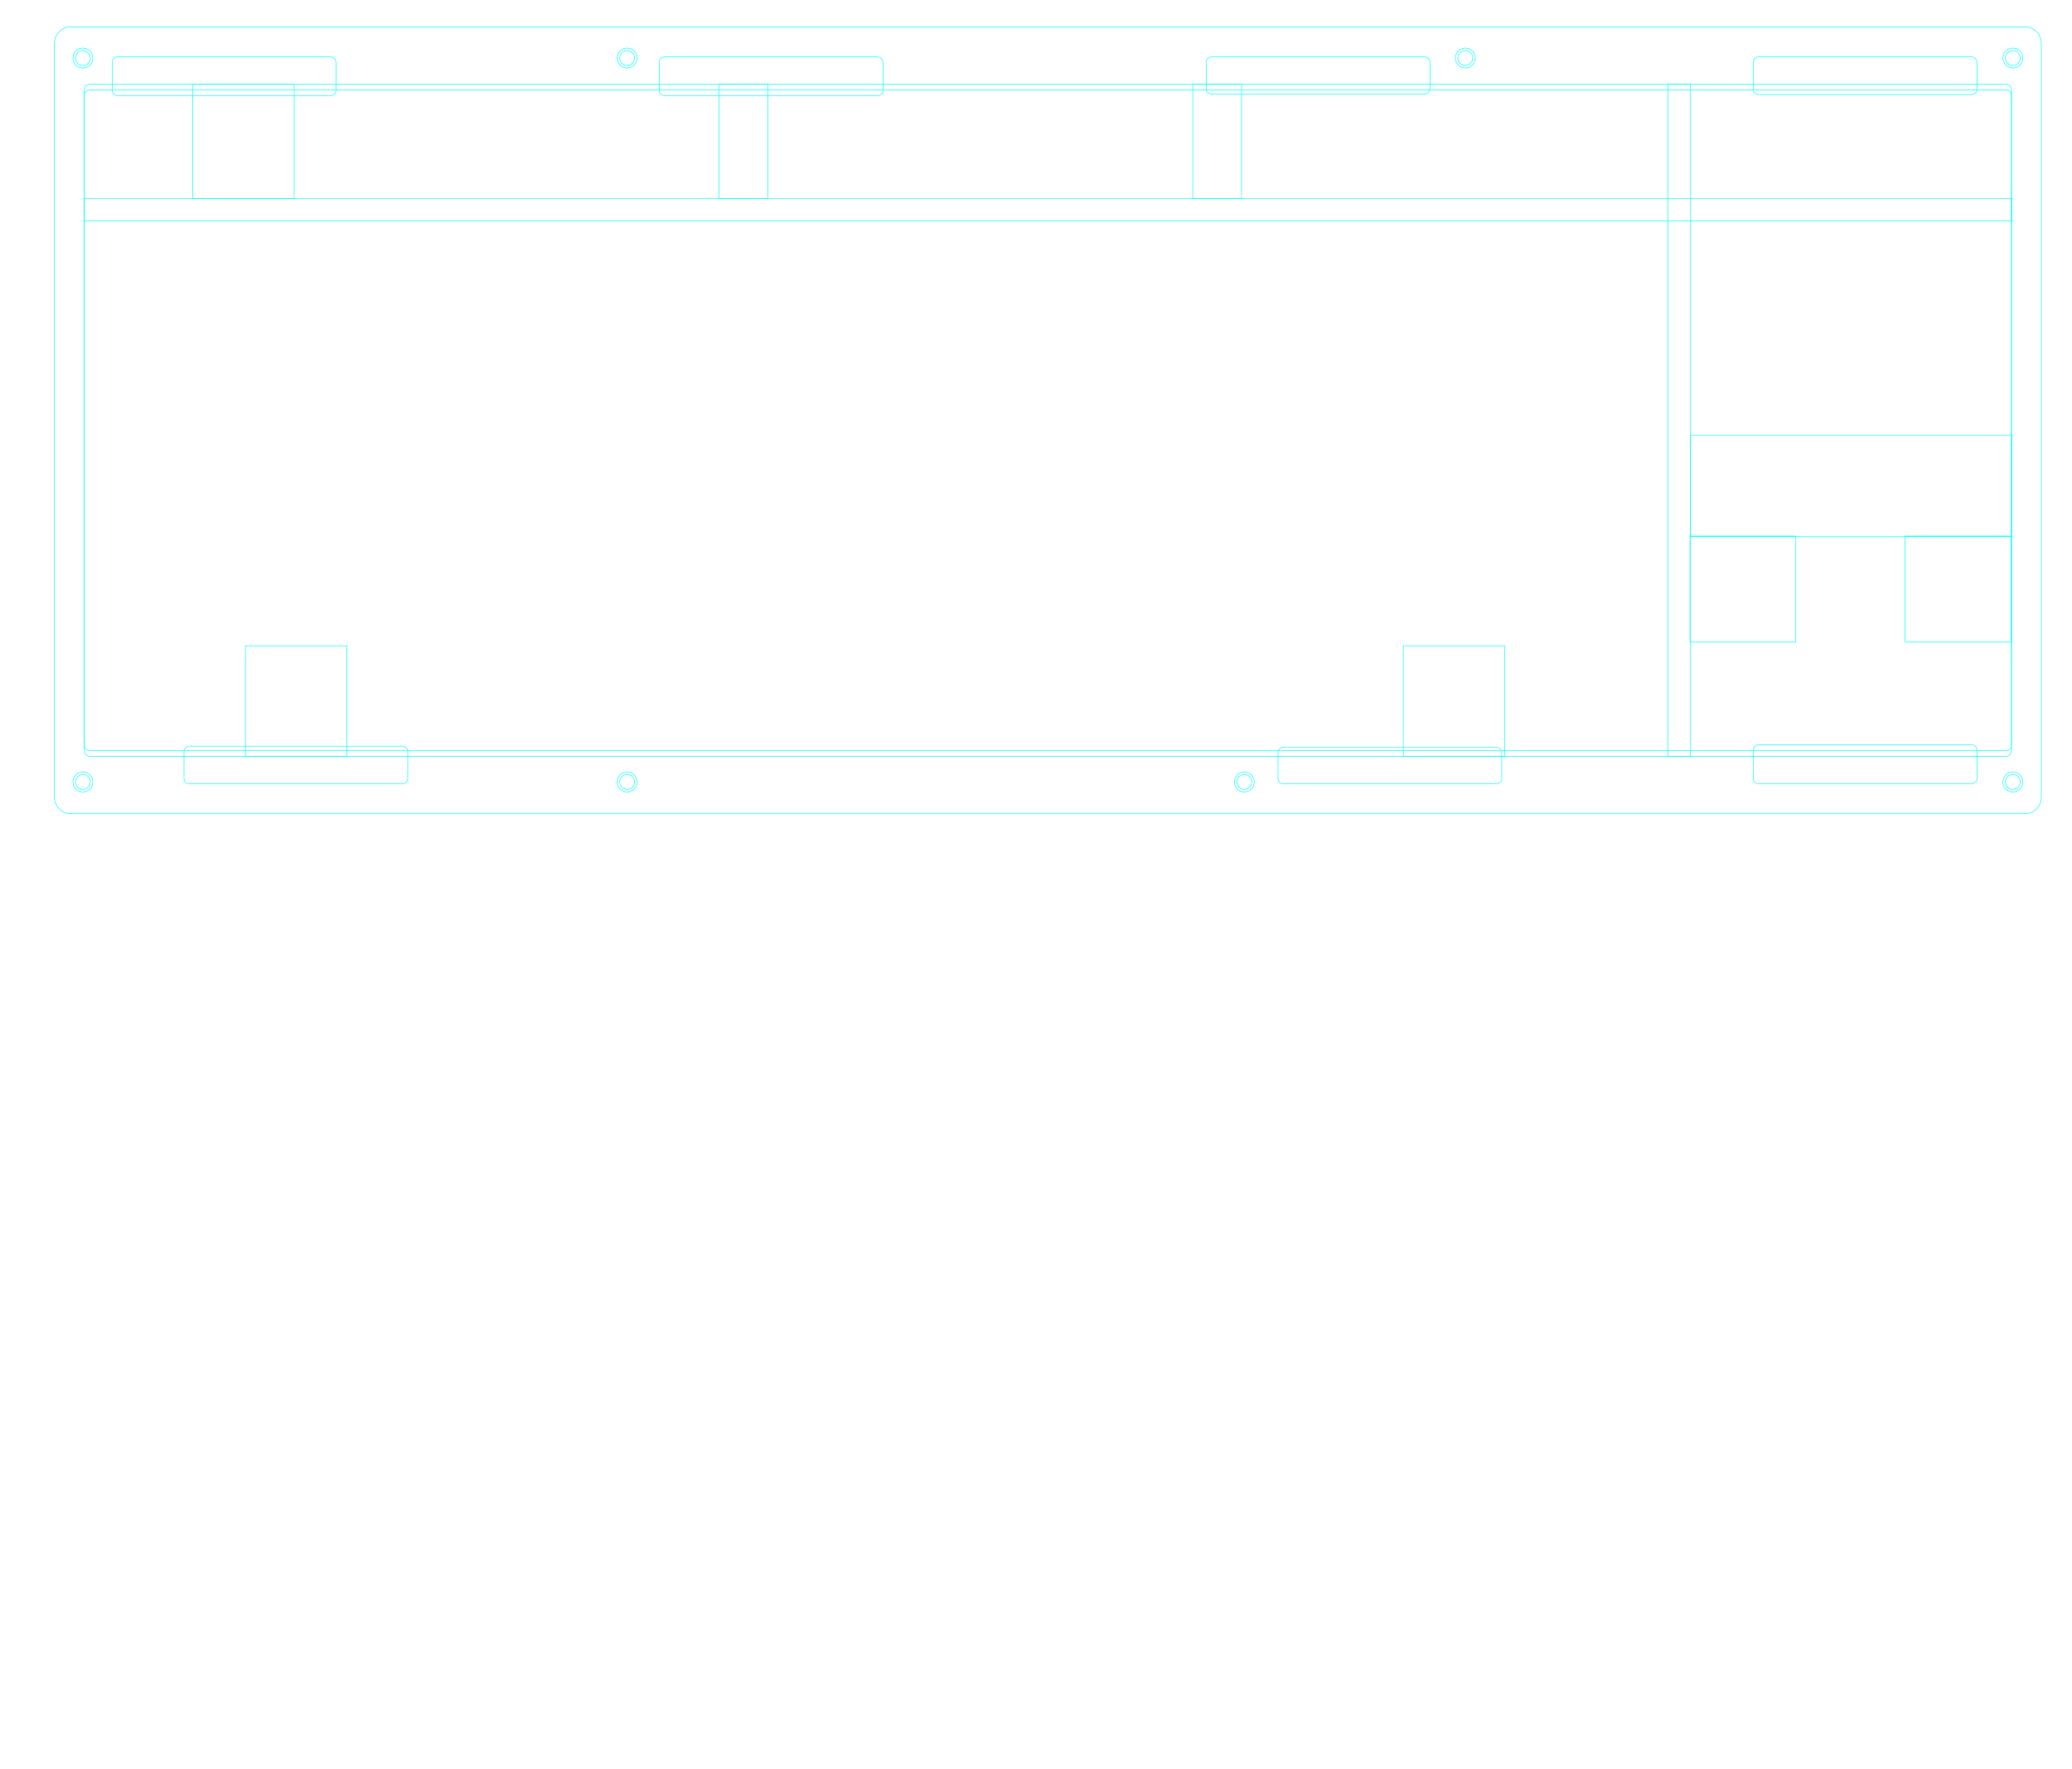
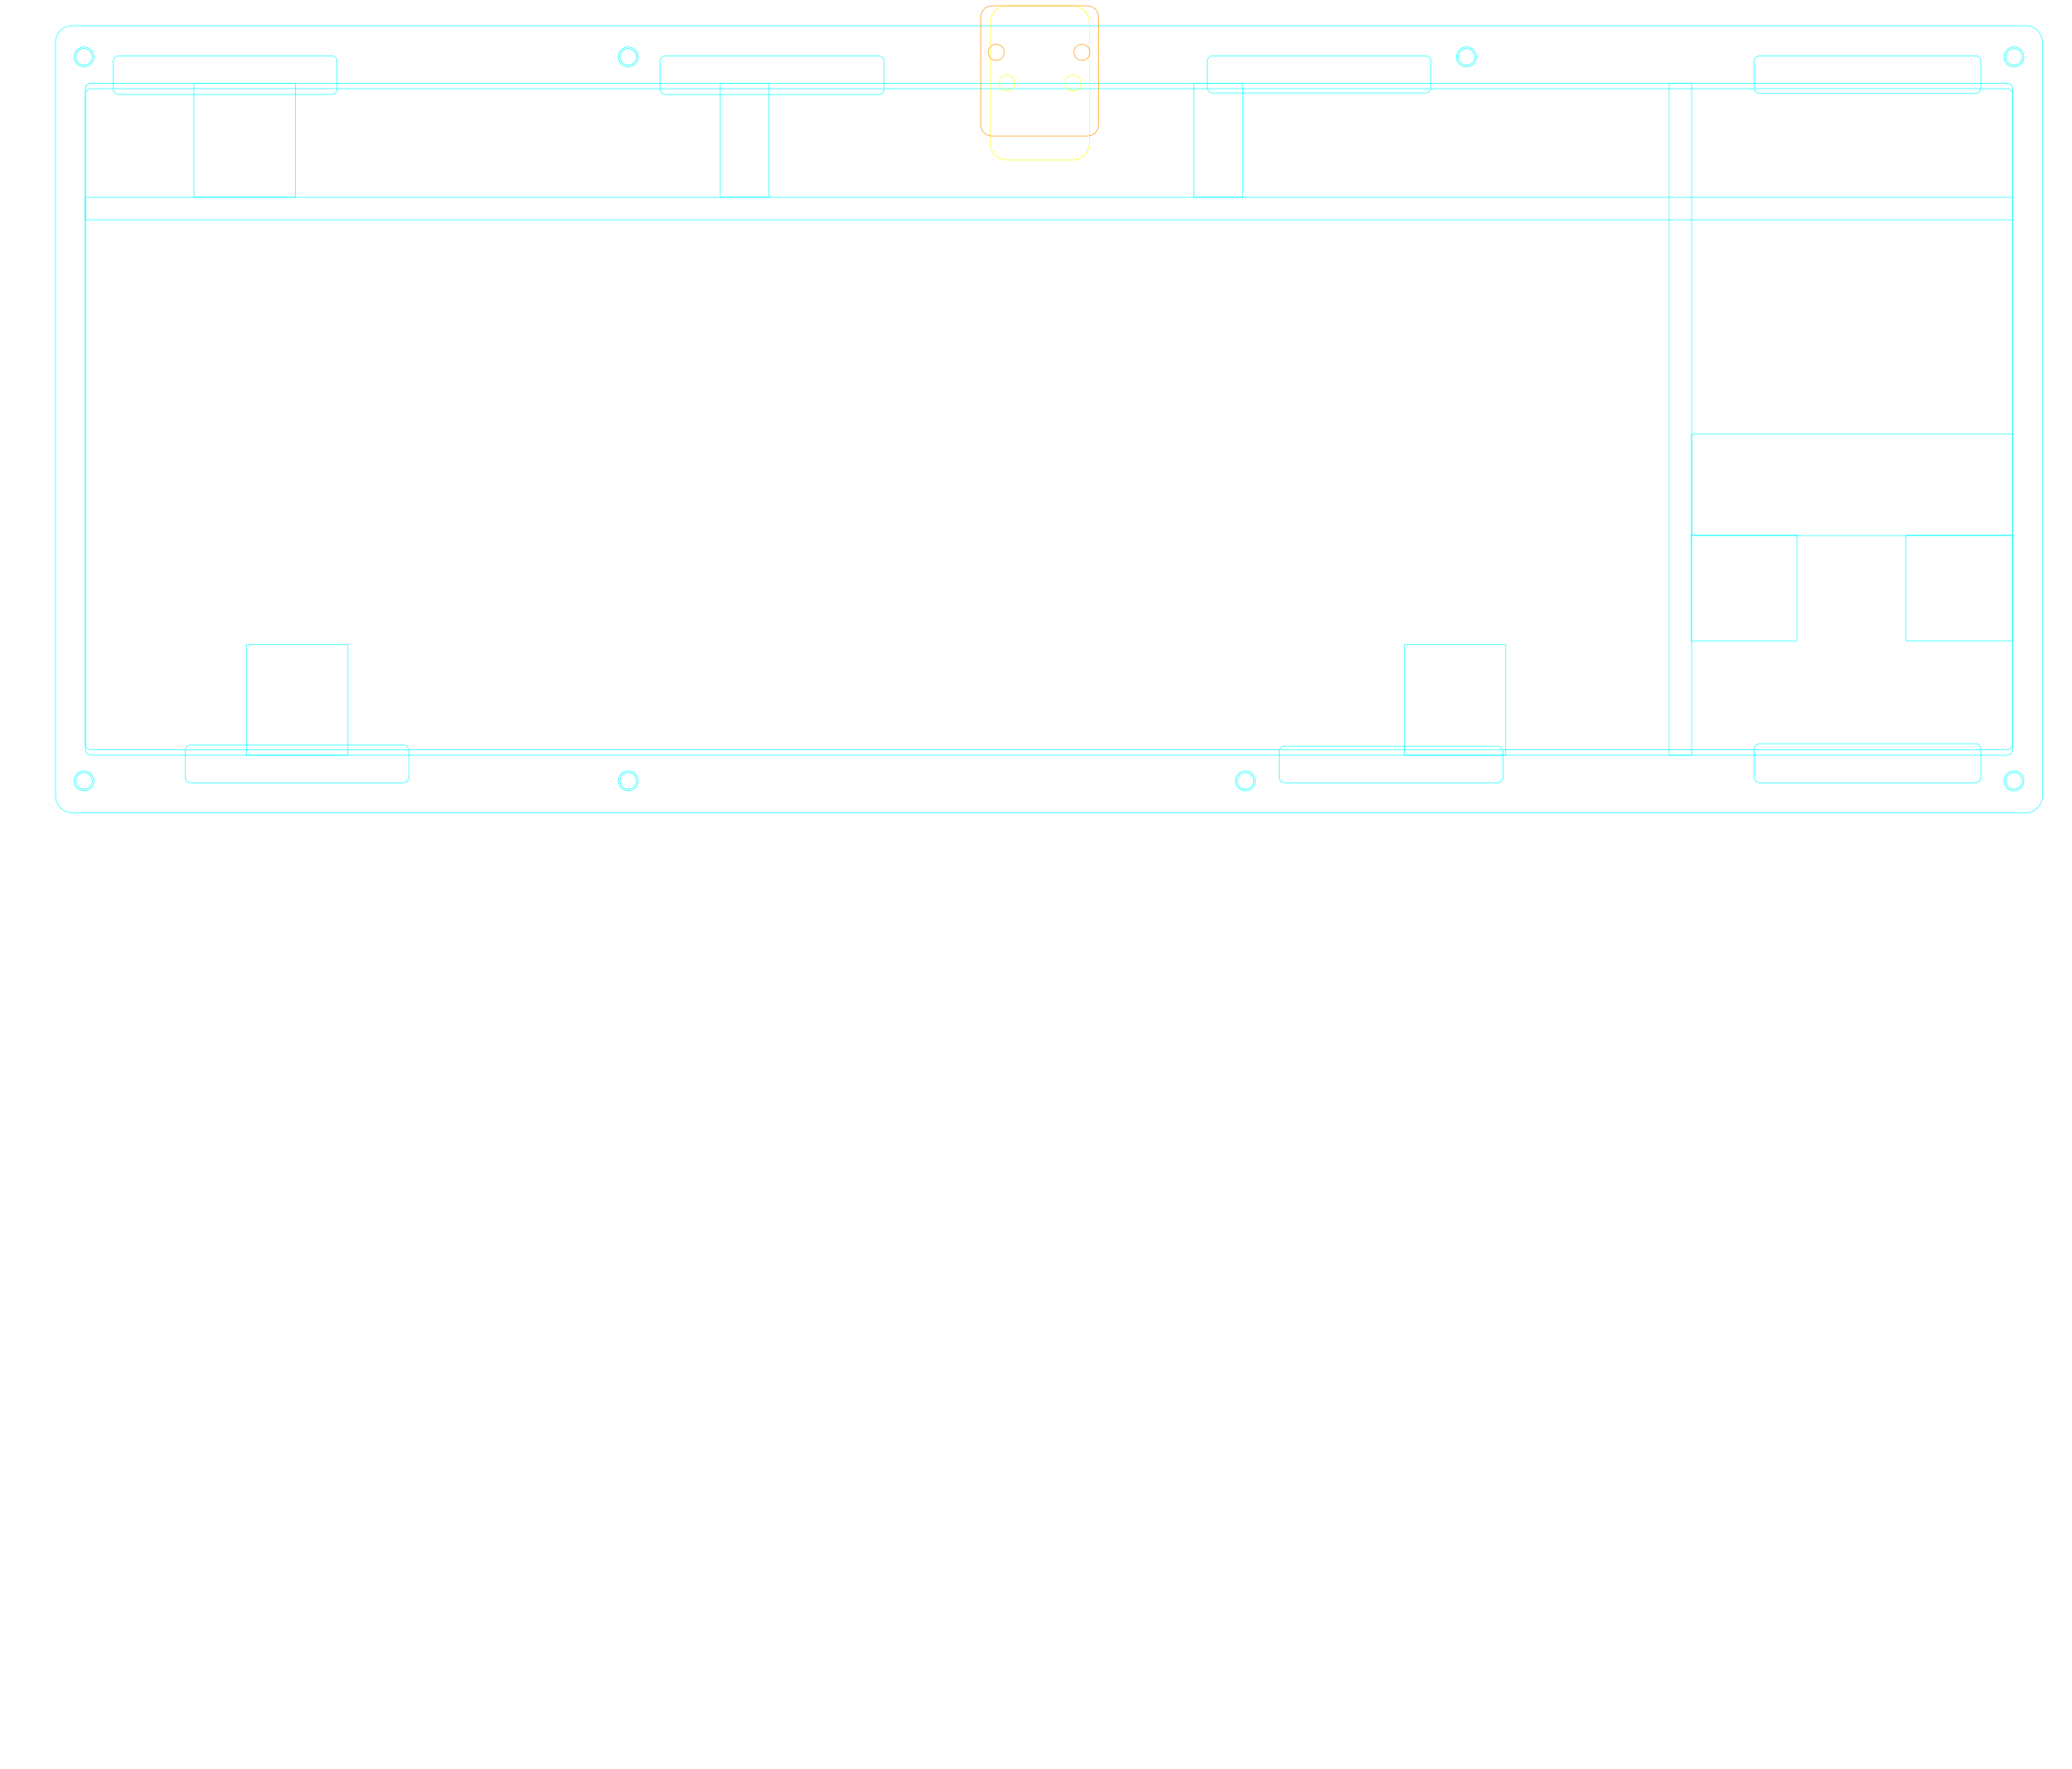
<svg xmlns="http://www.w3.org/2000/svg" width="375mm" height="320mm" viewBox="0 0 375 320" version="1.1" id="svg1">
  <defs id="defs1" />
-   <g id="layer2" style="display:inline">
+   <g id="layer2" style="display:inline" transform="translate(0.2000005,-0.2)">
    <rect style="fill:none;fill-opacity:0.249;stroke:#00ffff;stroke-width:0.1;stroke-opacity:1" id="rect1-5" width="359.6" height="142.4" x="9.85" y="4.85" rx="3" ry="3" />
    <rect style="display:inline;fill:none;fill-opacity:0.249;stroke:#00ffff;stroke-width:0.1;stroke-opacity:1" id="rect1" width="348.8" height="121.6" x="15.25" y="15.25" rx="1" ry="1" />
    <rect style="display:inline;fill:none;fill-opacity:0.249;stroke:#00ffff;stroke-width:0.1;stroke-opacity:1" id="rect18" width="348.8" height="119.6" x="15.25" y="16.25" rx="1" ry="1" />
    <rect style="fill:none;fill-opacity:0.369;stroke:#00ffff;stroke-width:0.1;stroke-opacity:1" id="rect2" width="40.5" height="7.004" x="20.3" y="10.3" rx="1" ry="1" />
    <rect style="display:inline;fill:none;fill-opacity:0.011;stroke:#00ffff;stroke-width:0.1;stroke-opacity:1" id="rect2-2" width="40.5" height="7.013" x="119.3" y="10.3" rx="1" ry="1" />
    <rect style="display:inline;fill:none;fill-opacity:0.011;stroke:#00ffff;stroke-width:0.1;stroke-opacity:1" id="rect2-8" width="40.5" height="6.721" x="218.3" y="10.3" rx="1" ry="1" />
-     <rect style="display:inline;fill:none;fill-opacity:0.011;stroke:#00ffff;stroke-width:0.1;stroke-opacity:1" id="rect2-3" width="40.5" height="6.819" x="317.3" y="10.3" rx="1" ry="1" />
+     <rect style="display:inline;fill:none;fill-opacity:0.011;stroke:#00ffff;stroke-width:0.101;stroke-opacity:1" id="rect2-3" width="40.999" height="6.818" x="317.3" y="10.3" rx="1.012" ry="1" />
    <rect style="fill:none;fill-opacity:0.011;stroke:#00ffff;stroke-width:0.1;stroke-opacity:1" id="rect2-4" width="40.5" height="6.819" x="33.3" y="135.02" rx="1" ry="1" />
    <rect style="fill:none;fill-opacity:0.011;stroke:#00ffff;stroke-width:0.1;stroke-opacity:1" id="rect2-9" width="40.5" height="6.624" x="231.3" y="135.215" rx="1" ry="1" />
-     <rect style="fill:none;fill-opacity:0.011;stroke:#00ffff;stroke-width:0.1;stroke-opacity:1" id="rect2-7" width="40.5" height="7.073" x="317.3" y="134.766" rx="1" ry="1" />
-     <ellipse style="fill:none;fill-opacity:0.011;stroke:#00ffff;stroke-width:0.1;stroke-opacity:1" id="path2" cx="15" cy="10.5" rx="1.35" ry="1.35" />
-     <ellipse style="display:inline;fill:none;fill-opacity:0.011;stroke:#00ffff;stroke-width:0.1;stroke-opacity:1" id="path2-4" cx="113.5" cy="10.5" rx="1.35" ry="1.35" />
-     <ellipse style="display:inline;fill:none;fill-opacity:0.011;stroke:#00ffff;stroke-width:0.1;stroke-opacity:1" id="path2-0-1" cx="265.2" cy="10.5" rx="1.35" ry="1.35" />
-     <ellipse style="fill:none;fill-opacity:0.011;stroke:#00ffff;stroke-width:0.1;stroke-opacity:1" id="path2-0" cx="364.3" cy="10.5" rx="1.35" ry="1.35" />
-     <ellipse style="fill:none;fill-opacity:0.011;stroke:#00ffff;stroke-width:0.1;stroke-opacity:1" id="path2-9" cx="15" cy="141.5" rx="1.35" ry="1.35" />
-     <ellipse style="display:inline;fill:none;fill-opacity:0.011;stroke:#00ffff;stroke-width:0.1;stroke-opacity:1" id="path2-4-0" cx="113.5" cy="141.5" rx="1.35" ry="1.35" />
-     <ellipse style="display:inline;fill:none;fill-opacity:0.011;stroke:#00ffff;stroke-width:0.1;stroke-opacity:1" id="path2-0-1-1" cx="225.2" cy="141.5" rx="1.35" ry="1.35" />
-     <circle style="fill:none;fill-opacity:0.011;stroke:#00ffff;stroke-width:0.1;stroke-opacity:1" id="path2-0-4" cx="364.3" cy="141.5" r="1.35" />
+     <rect style="fill:none;fill-opacity:0.011;stroke:#00ffff;stroke-width:0.101;stroke-opacity:1" id="rect2-7" width="40.999" height="7.072" x="317.3" y="134.767" rx="1.012" ry="1" />
+     <circle style="fill:none;fill-opacity:0.011;stroke:#00ffff;stroke-width:0.1;stroke-opacity:1" id="path2" cx="15" cy="10.5" r="1.5" />
+     <circle style="display:inline;fill:none;fill-opacity:0.011;stroke:#00ffff;stroke-width:0.1;stroke-opacity:1" id="path2-4" cx="113.5" cy="10.5" r="1.5" />
+     <circle style="display:inline;fill:none;fill-opacity:0.011;stroke:#00ffff;stroke-width:0.1;stroke-opacity:1" id="path2-0-1" cx="265.2" cy="10.5" r="1.5" />
+     <circle style="fill:none;fill-opacity:0.011;stroke:#00ffff;stroke-width:0.1;stroke-opacity:1" id="path2-0" cx="364.3" cy="10.5" r="1.5" />
+     <circle style="fill:none;fill-opacity:0.011;stroke:#00ffff;stroke-width:0.1;stroke-opacity:1" id="path2-9" cx="15" cy="141.5" r="1.5" />
+     <circle style="display:inline;fill:none;fill-opacity:0.011;stroke:#00ffff;stroke-width:0.1;stroke-opacity:1" id="path2-4-0" cx="113.5" cy="141.5" r="1.5" />
+     <circle style="display:inline;fill:none;fill-opacity:0.011;stroke:#00ffff;stroke-width:0.1;stroke-opacity:1" id="path2-0-1-1" cx="225.2" cy="141.5" r="1.5" />
+     <circle style="fill:none;fill-opacity:0.011;stroke:#00ffff;stroke-width:0.1;stroke-opacity:1" id="path2-0-4" cx="364.3" cy="141.5" r="1.5" />
    <ellipse style="display:inline;fill:none;fill-opacity:0.011;stroke:#00ffff;stroke-width:0.1;stroke-opacity:1" id="ellipse8" cx="15" cy="10.5" rx="1.8" ry="1.8" />
    <ellipse style="display:inline;fill:none;fill-opacity:0.011;stroke:#00ffff;stroke-width:0.1;stroke-opacity:1" id="circle8" cx="113.5" cy="10.5" rx="1.8" ry="1.8" />
    <ellipse style="display:inline;fill:none;fill-opacity:0.011;stroke:#00ffff;stroke-width:0.1;stroke-opacity:1" id="ellipse9" cx="265.2" cy="10.5" rx="1.8" ry="1.8" />
    <ellipse style="display:inline;fill:none;fill-opacity:0.011;stroke:#00ffff;stroke-width:0.1;stroke-opacity:1" id="ellipse10" cx="364.3" cy="10.5" rx="1.8" ry="1.8" />
    <ellipse style="display:inline;fill:none;fill-opacity:0.011;stroke:#00ffff;stroke-width:0.1;stroke-opacity:1" id="ellipse11" cx="15" cy="141.5" rx="1.8" ry="1.8" />
    <ellipse style="display:inline;fill:none;fill-opacity:0.011;stroke:#00ffff;stroke-width:0.1;stroke-opacity:1" id="circle11" cx="113.5" cy="141.5" rx="1.8" ry="1.8" />
    <ellipse style="display:inline;fill:none;fill-opacity:0.011;stroke:#00ffff;stroke-width:0.1;stroke-opacity:1" id="ellipse12" cx="225.2" cy="141.5" rx="1.8" ry="1.8" />
    <ellipse style="display:inline;fill:none;fill-opacity:0.011;stroke:#00ffff;stroke-width:0.1;stroke-opacity:1" id="ellipse13" cx="364.3" cy="141.5" rx="1.8" ry="1.8" />
    <rect style="fill:none;fill-opacity:0.249;stroke:#00ffff;stroke-width:0.1;stroke-opacity:1" id="rect4-2-8-0-9" width="4.062" height="121.611" x="301.9" y="15.243" />
    <rect style="fill:none;fill-opacity:0.249;stroke:#00ffff;stroke-width:0.1;stroke-opacity:1" id="rect5" width="19.15" height="19.15" x="305.862" y="97.012" />
    <rect style="fill:none;fill-opacity:0.249;stroke:#00ffff;stroke-width:0.1;stroke-opacity:1" id="rect5-2" width="19.25" height="19.15" x="344.762" y="97.012" />
    <rect style="fill:none;fill-opacity:0.249;stroke:#00ffff;stroke-width:0.1;stroke-opacity:1" id="rect5-2-5" width="58.109" height="18.35" x="305.955" y="78.762" />
    <rect style="display:inline;fill:none;fill-opacity:0.249;stroke:#00ffff;stroke-width:0.1;stroke-opacity:1" id="rect3" width="348.8" height="4.062" x="15.25" y="35.9" />
    <rect style="display:inline;fill:none;fill-opacity:0.249;stroke:#00ffff;stroke-width:0.1;stroke-opacity:1" id="rect4" width="18.35" height="20.65" x="34.9" y="15.25" />
    <rect style="display:inline;fill:none;fill-opacity:0.249;stroke:#00ffff;stroke-width:0.1;stroke-opacity:1" id="rect4-2" width="8.825" height="20.65" x="130.15" y="15.25" />
    <rect style="display:inline;fill:none;fill-opacity:0.249;stroke:#00ffff;stroke-width:0.1;stroke-opacity:1" id="rect4-2-8" width="8.825" height="20.65" x="215.875" y="15.25" />
    <rect style="display:inline;fill:none;fill-opacity:0.249;stroke:#00ffff;stroke-width:0.1;stroke-opacity:1" id="rect25-6-2" width="18.35" height="20" x="44.425" y="116.862" />
    <rect style="display:inline;fill:none;fill-opacity:0.249;stroke:#00ffff;stroke-width:0.1;stroke-opacity:1" id="rect22" width="18.35" height="20" x="253.975" y="116.862" />
+     <rect style="display:inline;fill:none;fill-opacity:0.011;stroke:#ffff00;stroke-width:0.1;stroke-opacity:1" id="rect12-3-4" width="17.9" height="27.903" x="179.05" y="1.25" rx="3" ry="3" />
+     <ellipse style="display:inline;fill:none;fill-opacity:0.011;stroke:#ffff00;stroke-width:0.1;stroke-opacity:1" id="ellipse18-2-5" cx="182" cy="15.19" rx="1.45" ry="1.45" />
+     <ellipse style="display:inline;fill:none;fill-opacity:0.011;stroke:#ffff00;stroke-width:0.1;stroke-opacity:1" id="ellipse18-2-8-5" cx="194" cy="15.19" rx="1.45" ry="1.45" />
+     <rect style="display:inline;fill:none;fill-opacity:0.011;stroke:#ff9200;stroke-width:0.1;stroke-opacity:1" id="rect12-3-6" width="21.276" height="23.563" x="177.327" y="1.25" rx="2" ry="2" />
+     <ellipse style="display:inline;fill:none;fill-opacity:0.011;stroke:#ff9200;stroke-width:0.1;stroke-opacity:1" id="ellipse18-2-1" cx="180.1" cy="9.67" rx="1.45" ry="1.45" />
+     <ellipse style="display:inline;fill:none;fill-opacity:0.011;stroke:#ff9200;stroke-width:0.1;stroke-opacity:1" id="ellipse18-2-8-4" cx="195.614" cy="9.67" rx="1.45" ry="1.45" />
  </g>
</svg>
